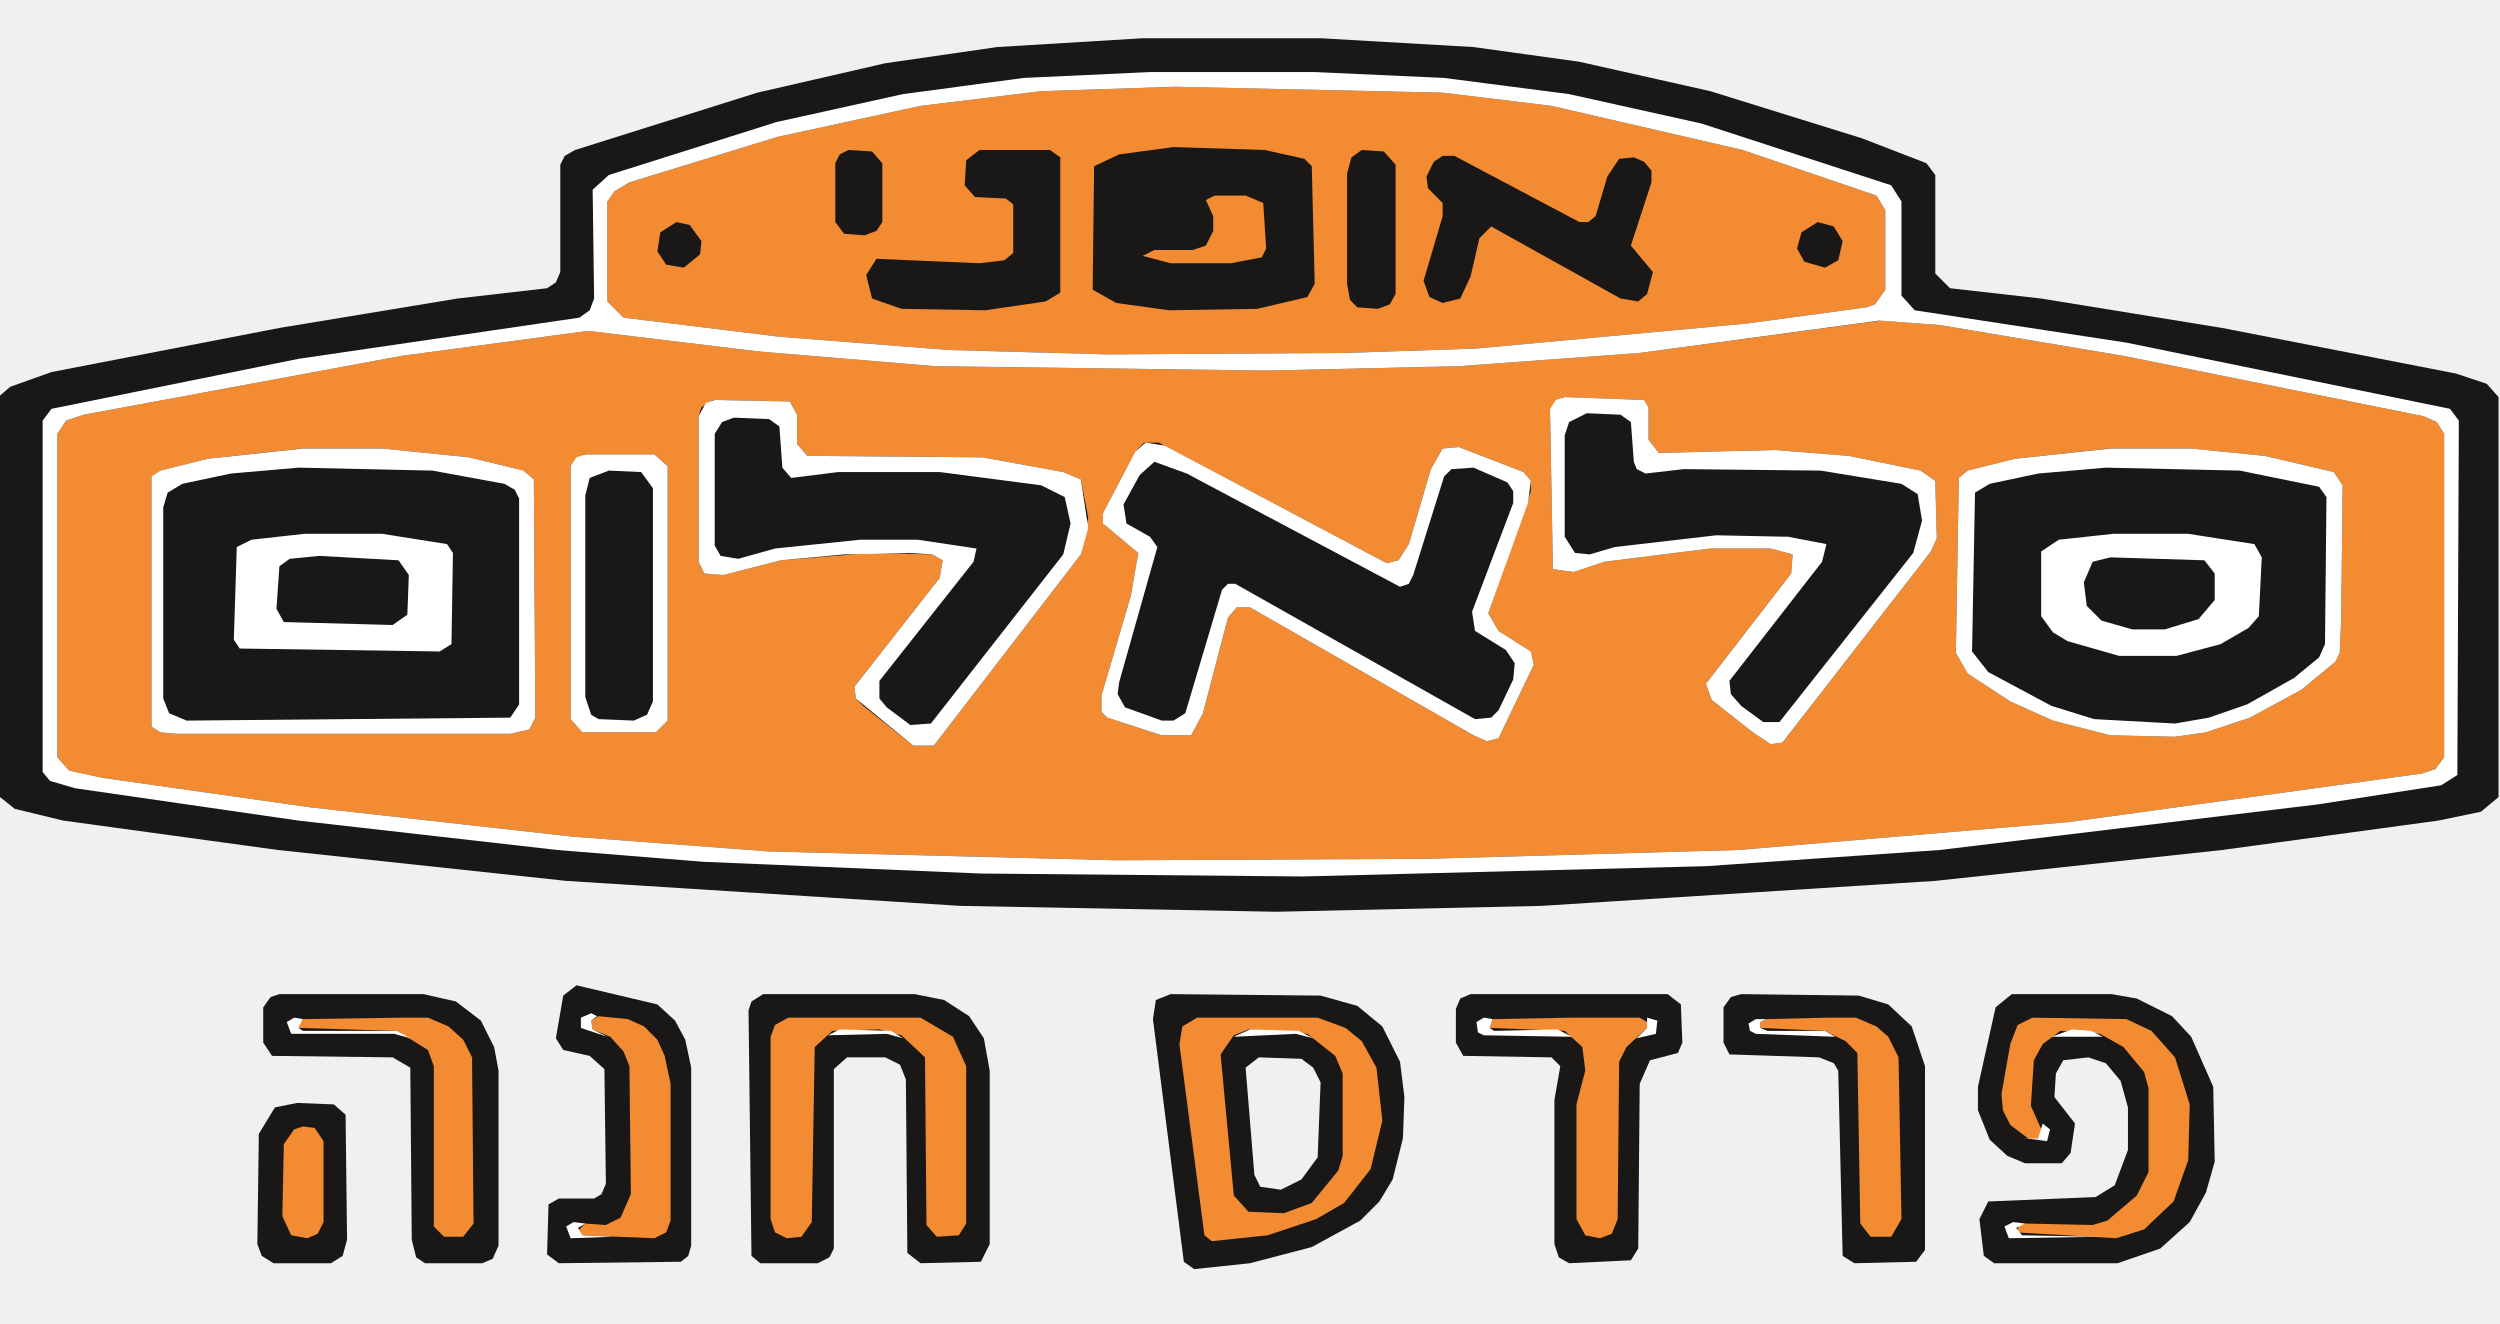
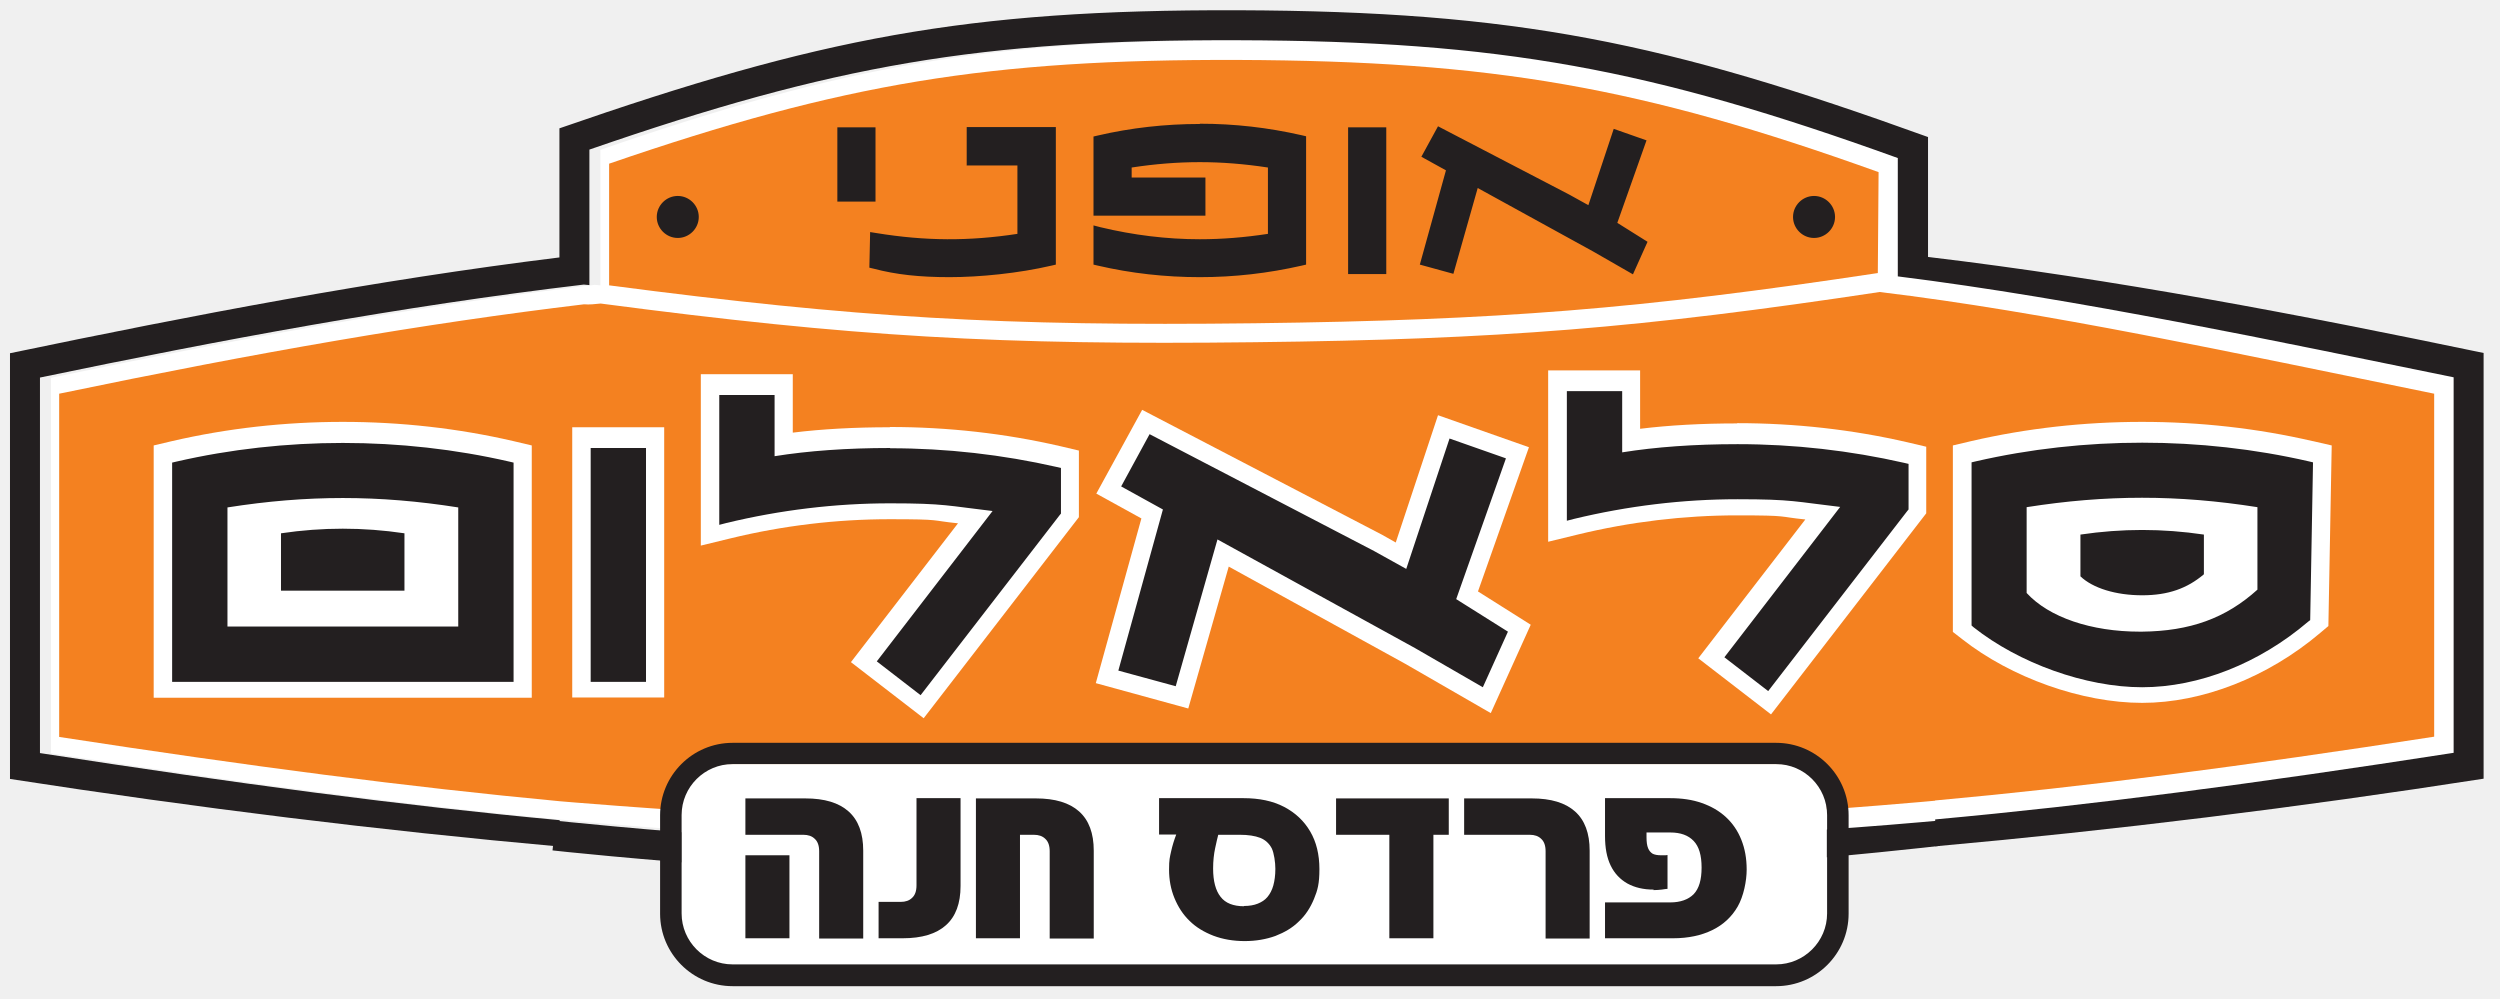
- <svg xmlns="http://www.w3.org/2000/svg" viewBox="0 0 170 90">
-   <path fill="#191817" fill-rule="evenodd" d="M77.7 2.6L67.8 3.2L60.2 4.3L51.5 6.3L39.1 10.2L38.4 10.6L38.1 11.2L38.1 18.5L37.8 19.2L37.2 19.6L31.1 20.3L19 22.3L3.5 25.3L0.7 26.3L0 26.9L0 54.2L1 55L4.3 55.8L18.9 57.8L38.5 59.9L65.3 61.6L86.8 62L104.8 61.6L131.6 59.9L151.1 57.8L165.8 55.8L168.7 55.2L169.9 54.2L169.9 27L169.1 26.1L167 25.4L151.1 22.3L138.8 20.3L132.6 19.6L131.6 18.6L131.6 11.9L131 11.1L126.6 9.4L116.3 6.2L107.4 4.2L100.2 3.2L89.8 2.6ZM39.2 67L38.3 67.7L37.8 70.6L38.3 71.4L40.1 71.8L41.1 72.7L41.2 80.5L40.9 81.2L40.4 81.5L38 81.5L37.3 81.9L37.2 85.3L38 85.9L46.3 85.8L46.8 85.4L47 84.7L47 72.6L46.6 70.7L45.9 69.4L44.7 68.3ZM19 67.6L18.4 67.8L17.9 68.5L17.9 70.9L18.5 71.8L26.7 71.9L27.9 72.6L28 84.3L28.3 85.5L28.9 85.9L32.8 85.9L33.5 85.6L33.9 84.7L33.9 72.8L33.6 71.2L32.7 69.4L31 68.1L28.8 67.6ZM51.9 67.6L51.1 68.1L50.9 68.7L51.1 85.4L51.7 85.9L55.6 85.9L56.4 85.5L56.7 84.9L56.7 72.7L57.6 71.9L60.2 71.9L61.2 72.4L61.6 73.4L61.7 85.2L62.6 85.9L66.7 85.8L67.3 84.6L67.3 72.8L66.9 70.6L65.9 69.1L64.2 68L62.2 67.6ZM79.6 67.6L78.6 68L78.4 69.3L80.5 85.8L81.2 86.3L85 85.9L89.2 84.8L92.5 83L93.8 81.7L94.7 80.2L95.4 77.4L95.5 74.6L95.2 72.2L94 69.8L92.3 68.4L89.8 67.7ZM100 67.6L99.3 67.9L99 68.6L99 70.9L99.5 71.8L105.5 71.9L106.1 72.5L105.7 74.8L105.7 84.6L106 85.5L106.7 85.9L110.9 85.7L111.4 84.9L111.5 73.7L112.2 72.1L114.1 71.6L114.4 70.9L114.3 68.3L113.4 67.6ZM118.4 67.6L117.7 67.8L117.2 68.5L117.2 70.9L117.6 71.7L123.7 71.9L124.7 72.3L125 72.8L125.3 85.4L126.1 85.9L130.3 85.8L130.9 85L130.9 72.5L130 69.8L128.4 68.3L126.4 67.7ZM136.8 67.6L135.7 68.5L134.5 73.9L134.5 75.5L135.3 77.5L136.5 78.6L137.7 79.1L140.2 79.1L140.8 78.4L141.1 76.4L139.7 74.6L139.8 73L140.3 72.1L142 71.9L143.2 72.3L144.2 73.5L144.7 75.3L144.7 78.2L143.8 80.6L142.5 81.4L135.2 81.7L134.6 82.9L134.9 85.4L135.6 85.9L144 85.9L146.9 84.9L148.9 83.1L150 81.1L150.6 79L150.5 73.9L149 70.5L147.7 69.1L145.3 67.9L143.6 67.6ZM85.6 71.9L88.5 72L89.3 72.6L89.8 73.6L89.6 78.7L88.5 80.2L87.1 80.9L85.7 80.7L85.3 79.9L84.7 72.6ZM20.2 75L18.7 75.3L17.6 77.1L17.5 84.6L17.8 85.4L18.6 85.9L22.5 85.9L23.3 85.4L23.6 84.3L23.5 75.8L22.7 75.1Z" />
-   <path fill="#f38b32" fill-rule="evenodd" d="M80 5.9L70.8 6.2L62.6 7.2L52.9 9.3L42.8 12.4L41.8 13L41.3 13.7L41.3 20.5L42.4 21.6L53 22.9L64.5 23.8L75.3 24.1L91.5 24L100.4 23.7L118.8 22L126.9 20.9L127.5 20.7L128.2 19.7L128.2 14.3L127.6 13.3L118.5 10.2L105.5 7.2L98.1 6.3ZM79.8 10L86 10.2L88.7 10.8L89.2 11.3L89.4 19.3L88.9 20.2L85.5 21L79.5 21.1L75.9 20.6L74.3 19.7L74.4 11.3L76.1 10.5ZM57.7 10.2L59.3 10.3L60 11.1L60 15.1L59.6 15.7L58.8 16L57.4 15.9L56.8 15.1L56.8 11.1L57.1 10.5ZM66.6 10.2L71.4 10.2L72.1 10.7L72.1 19.9L71.1 20.5L67 21.1L61.3 21L59.3 20.3L58.9 18.7L59.6 17.6L66.6 17.9L68.3 17.7L68.9 17.2L68.9 13.9L68.4 13.5L66.3 13.4L65.6 12.6L65.7 10.9ZM92.6 10.2L94.1 10.3L94.9 11.2L94.9 20L94.5 20.7L93.7 21L92.3 20.9L91.8 20.4L91.6 19.3L91.6 11.8L91.9 10.7ZM98.1 10.6L98.9 10.6L107.4 15.1L108 15.1L108.5 14.7L109.3 12L110.1 10.8L111.1 10.7L111.8 11L112.3 11.6L112.3 12.4L110.9 16.7L112.4 18.5L112 20L111.4 20.5L110.2 20.3L101.4 15.4L100.6 16.2L100 18.8L99.3 20.3L98.1 20.6L97.2 20.2L96.8 19.1L98.1 14.7L98.1 13.8L97.1 12.8L97 12L97.5 11ZM82.6 13.3L82 13.6L82.5 14.7L82.5 15.7L82 16.7L81.1 17L78.5 17L77.7 17.4L79.6 17.9L83.7 17.9L85.8 17.5L86.1 16.9L85.9 13.8L84.7 13.3ZM46 15.1L46.9 15.3L47.7 16.4L47.6 17.3L46.5 18.2L45.3 18L44.7 17.1L44.9 15.8ZM123.6 15.1L124.7 15.4L125.3 16.4L125 17.7L124.1 18.2L122.7 17.8L122.2 16.9L122.5 15.8ZM127.9 21.8L111.5 24L99.2 24.9L86.1 25.2L63.6 24.9L51.6 23.9L40 22.5L27.3 24.2L5.7 28.2L4.5 28.6L3.9 29.5L3.9 51.5L4.7 52.4L7 52.9L21.1 54.9L39 56.9L52.3 57.9L75.9 58.5L97.1 58.4L118.2 57.8L140.7 55.9L164.7 52.6L165.6 52.3L166.2 51.5L166.2 29.5L165.7 28.7L164.8 28.3L144.4 24.2L131.9 22.1ZM106.3 27L111.8 27.2L112.1 27.7L112.1 29.9L112.8 30.8L120.7 30.6L125.7 31L130.6 32L131.6 32.7L131.7 36.6L131.3 37.5L121.2 50.5L120.4 50.6L119.2 49.8L116.4 47.6L116 46.5L121.8 39L121.9 37.7L120.4 37.3L116.3 37.3L109.1 38.2L107 38.9L105.6 38.7L105.4 27.8ZM48.5 27.2L53.7 27.3L54.2 28.2L54.2 30.2L54.9 31L66.8 31.1L72.3 32.1L73.5 32.6L74 35.2L73.5 37.7L63.5 50.7L62.1 50.7L58.7 48L58.2 47.5L58.1 46.7L63.9 39.3L64.1 38.1L63.4 37.7L59.2 37.6L53.1 38.1L49.2 39.1L47.9 39L47.5 38.2L47.5 28.3L47.7 27.7ZM77.8 30.1L78.8 30.1L94.3 38.3L95.1 38.1L95.8 37L97.3 31.9L98.1 30.5L99.2 30.4L103.6 32.1L104.1 32.7L104.1 33.4L101.2 41.7L101.9 42.9L104.1 44.3L104.3 45.2L101.9 50.2L101.1 50.4L100.2 50L85 41.3L84.1 41.3L83.5 42L81.8 48.5L81 50L79 50L75.3 48.8L74.9 48.4L74.9 47.3L76.9 40.5L77.4 37.6L75 35.6L75 34.9L77.2 30.7ZM20.5 30.5L26 30.5L31.9 31.1L35.6 32L36.3 32.6L36.4 48.8L36 49.6L34.7 49.9L12.1 49.9L10.9 49.8L10.3 49.4L10.3 32.4L10.9 32L14.1 31.2ZM143.4 30.5L149 30.5L154 31L158.7 32.1L159.3 33L159.2 42.1L159.1 44.4L158.8 45L156.5 46.9L153 48.8L150 49.8L147.9 50.1L143.5 50L139.6 49L136.7 47.7L133.8 45.8L133 44.4L133.2 32.5L133.8 32L137 31.2ZM39.7 30.9L44.5 30.9L45.4 31.7L45.4 49L44.6 49.8L39.6 49.8L38.8 48.9L38.8 31.7ZM40.7 69.1L40.2 69.4L40.3 70L41.5 70.5L42.4 71.5L42.8 72.5L42.9 81.2L42.2 82.8L41.2 83.3L39.8 83.2L39.3 83.7L39.6 84L44.5 84.2L45.3 83.8L45.6 83L45.6 73.7L45.2 71.8L44.7 70.7L43.8 69.8L42.7 69.3ZM27.3 69.2L20.6 69.3L20.3 69.9L27 70.1L29.1 71.4L29.5 72.5L29.5 83.4L30.2 84.1L31.5 84.1L32.2 83.2L32.1 71.9L31.5 70.7L30.5 69.8L29.1 69.2ZM53.6 69.2L52.7 69.7L52.4 70.5L52.4 82.9L52.7 83.8L53.5 84.2L54.5 84.1L55.2 83.1L55.4 71.2L56.6 70.1L59.8 70L61.3 70.4L62.9 71.9L63 83.3L63.7 84.1L65.2 84L65.7 83.2L65.7 72.5L64.8 70.5L62.6 69.2ZM81.4 69.2L80.4 69.8L80.2 71L81.9 84L82.4 84.4L86.2 84L89.5 82.9L91.4 81.8L93.2 79.5L94 76.2L93.6 72.6L92.6 70.8L91.5 69.9L89.6 69.2ZM106.9 69.2L101.5 69.3L101.3 69.9L106.4 70.1L107.6 71.2L107.8 72.8L107.2 75.1L107.2 82.9L107.8 84L108.8 84.2L109.6 83.9L110 82.9L110.1 72.2L110.6 71.2L112 69.9L112 69.5L111.5 69.2ZM124.3 69.2L120.1 69.3L119.7 69.5L119.7 69.9L124.1 70.1L125.5 70.8L126.3 71.6L126.5 83.2L127.2 84.1L128.6 84.1L129.3 82.9L129.1 71.9L128.4 70.5L127.6 69.8L126.2 69.2ZM138.2 69.2L137.2 69.7L136.7 71L136.1 74.4L136.2 75.5L136.7 76.5L137.9 77.4L138.6 77.4L138.9 77L138.1 75.2L138.3 72.1L138.9 71L140.1 70.1L142.8 70.3L144.4 71.2L145.8 72.9L146.1 74L146.1 79.7L145.3 81.3L143.3 83L142.3 83.3L137.7 83.2L137.3 83.3L137.1 83.8L143.9 84.2L145.8 83.6L147.8 81.7L148.8 78.9L148.9 75.1L147.9 71.9L146.3 70.1L144.6 69.3ZM84.9 70L88.9 70.3L90.8 71.8L91.3 73L91.3 78.6L91 79.6L89.2 81.8L87.3 82.5L84.9 82.4L83.9 81.3L83 71.7L83.9 70.4ZM20.6 76.6L20 76.8L19.3 77.8L19.2 82.7L19.8 84L20.9 84.2L21.6 83.9L22 83.1L22 77.6L21.4 76.7Z" />
-   <path fill="#fff" fill-rule="evenodd" d="M78.2 4.9L69.6 5.3L61.4 6.4L52.8 8.3L41.4 11.9L40.3 12.9L40.4 20.3L40.1 21.1L39.4 21.6L20.3 24.4L3.5 27.8L2.9 28.6L2.9 52.5L3.4 53.1L5.1 53.6L20.3 55.8L37.9 57.8L47.8 58.6L66.7 59.4L88.6 59.6L116 58.9L131.9 57.8L157.6 54.7L166 53.4L167.1 52.7L167.2 28.6L166.6 27.8L144.6 23.3L130.2 21.1L129.3 20.1L129.3 13.7L128.6 12.6L115.7 8.4L106.7 6.4L98.2 5.3L89.4 4.9ZM79.9 5.9L98.1 6.3L105.5 7.2L118.5 10.2L127.6 13.3L128.2 14.3L128.2 19.7L127.5 20.7L126.9 20.9L118.8 22L100.4 23.7L91.5 24L75.3 24.1L64.5 23.8L53 22.9L42.4 21.6L41.3 20.5L41.3 13.7L41.8 13L42.8 12.4L52.9 9.3L62.6 7.2L70.8 6.2ZM127.8 21.8L131.9 22.1L144.4 24.2L164.8 28.3L165.7 28.7L166.2 29.5L166.2 51.5L165.6 52.3L164.7 52.6L140.7 55.9L118.2 57.8L97.1 58.4L75.9 58.5L52.3 57.9L39 56.9L21.1 54.9L7 52.9L4.7 52.4L3.9 51.5L3.9 29.5L4.5 28.6L5.7 28.2L27.3 24.2L40 22.5L51.6 23.9L63.6 24.9L86.1 25.2L99.2 24.9L111.5 24ZM106.4 27L105.8 27.2L105.4 27.8L105.6 38.7L107 38.9L109.1 38.2L116.3 37.3L120.4 37.3L121.9 37.7L121.8 39L116 46.5L116.4 47.6L119.2 49.8L120.4 50.6L121.2 50.5L131.3 37.5L131.7 36.6L131.6 32.7L130.6 32L125.7 31L120.7 30.6L112.8 30.8L112.1 29.9L112.1 27.7L111.8 27.2ZM48.6 27.2L48 27.4L47.5 28.3L47.5 38.2L47.9 39L49.2 39.1L53.1 38.1L57.4 37.7L61.8 37.6L63.4 37.7L64.1 38.1L63.9 39.3L58.1 46.7L58.2 47.5L62.1 50.7L63.5 50.7L73.5 37.7L74 35.9L73.5 32.6L72.3 32.1L66.8 31.1L54.9 31L54.2 30.2L54.2 28.2L53.7 27.3ZM107.9 28.1L110.2 28.2L110.9 28.7L111.1 31.4L111.3 31.9L111.9 32.2L114.5 31.9L123.8 32L129.3 32.9L130.4 33.6L130.7 35.4L130.1 37.6L121 49.1L119.9 49.1L118.4 48L117.7 47.2L117.6 46.3L123.9 38.2L124.2 37L121.6 36.5L116.7 36.4L109.8 37.2L108.1 37.7L107.1 37.6L106.4 36.5L106.4 29.6L106.7 28.7ZM49.9 28.4L52.3 28.5L53 29L53.2 31.8L53.8 32.5L57 32.1L63.9 32.1L70.8 33L72.4 33.8L72.8 35.6L72.3 37.7L63.3 49.2L61.9 49.3L60.3 48.1L59.8 47.5L59.8 46.3L66.2 38.2L66.4 37.3L62.4 36.7L58.5 36.7L52.7 37.3L50.2 38L49 37.8L48.6 37.1L48.6 29.5L49.1 28.7ZM77.9 30.1L77.2 30.7L75 34.9L75 35.6L77.4 37.6L76.9 40.5L74.9 47.3L74.9 48.4L75.3 48.8L79 50L81 50L81.8 48.5L83.5 42L84.1 41.3L85 41.3L100.2 50L101.1 50.4L101.9 50.2L104.3 45.2L104.1 44.3L101.9 42.9L101.2 41.7L103.9 34.2L104.1 32.7L103.6 32.1L99.2 30.4L98.1 30.5L97.3 31.9L95.8 37L95.1 38.1L94.3 38.3L79.2 30.3ZM20.6 30.5L14.1 31.2L10.9 32L10.3 32.4L10.3 49.4L10.9 49.8L12.1 49.9L34.7 49.9L36 49.6L36.4 48.8L36.3 32.6L35.6 32L31.9 31.1L26 30.5ZM143.5 30.5L137 31.2L133.8 32L133.2 32.5L133 44.4L133.8 45.8L136.7 47.7L139.6 49L143.5 50L147.9 50.1L150 49.8L153 48.8L156.5 46.9L158.8 45L159.1 44.4L159.2 42.1L159.3 33L158.7 32.1L154 31L149 30.5ZM39.8 30.9L39.2 31.1L38.8 31.7L38.8 48.9L39.6 49.8L44.6 49.8L45.4 49L45.4 31.7L44.5 30.9ZM78.5 31.4L80.7 32.2L95.2 39.9L95.8 39.7L96.1 39.1L98.2 32.4L98.7 31.9L100.2 31.8L102.5 32.8L102.9 33.4L102.9 34.2L100.1 41.6L100.3 42.9L102.4 44.2L103 45.1L102.9 46.2L101.9 48.3L101.4 48.8L100.3 48.9L84 39.7L83.5 39.7L83.1 40.1L80.6 48.5L79.8 49L79 49L76.5 48.1L76 47.2L76.1 46.4L78.7 37.2L78.2 36.5L76.6 35.6L76.4 34.3L77.5 32.3ZM20.3 31.8L29.4 32L34.3 32.9L35 33.3L35.3 33.9L35.3 47.9L34.7 48.8L12.7 49L11.5 48.5L11.1 47.5L11.1 34.5L11.4 33.5L12.4 32.9L15.7 32.2ZM143.2 31.8L152.3 32L157.7 33.1L158.2 33.8L158.1 43.8L157.7 44.7L156 46.1L152.8 47.9L150.2 48.8L147.9 49.2L142.4 48.9L139.5 48L135.2 45.7L134.1 44.3L134.3 33.5L135.3 32.9L138.6 32.2ZM41.4 32L43.6 32.1L44.4 33.2L44.4 47.7L44 48.6L43.1 49L40.7 48.9L40.2 48.6L39.8 47.4L39.8 33.7L40.1 32.5ZM20.7 36.3L17.1 36.7L16.1 37.2L15.9 43.5L16.3 44.1L29.9 44.3L30.7 43.8L30.8 37.6L30.4 37L26 36.3ZM143.7 36.3L140 36.7L138.8 37.5L138.8 41.9L139.6 43L140.6 43.6L144.1 44.6L148 44.6L151 43.8L152.9 42.7L153.6 41.9L153.8 37.9L153.3 37L148.8 36.3ZM21.7 37.8L27.1 38.1L27.8 39.1L27.7 41.8L26.7 42.5L19.3 42.3L18.8 41.4L19 38.5L19.7 38ZM143.5 37.9L149.9 38.1L150.6 39L150.6 40.8L149.5 42.1L147.2 42.8L145 42.8L142.9 42.2L141.9 41.2L141.7 39.6L142.3 38.2ZM40.2 68.9L39.5 69.2L39.5 69.9L41.3 70.5L40.3 70L40.2 69.4L40.6 69.1ZM20 69.2L19.5 69.5L19.8 70.3L26.8 70.3L27.9 70.6L27 70.1L20.6 70.1L20.3 69.9L20.6 69.3ZM100.9 69.2L100.4 69.5L100.5 70.2L100.9 70.4L106.9 70.5L105.9 70L101.6 70.1L101.3 69.9L101.5 69.3ZM112 69.2L112 69.9L111.3 70.6L112.6 70.3L112.7 69.4ZM119.4 69.3L118.9 69.6L119 70.1L119.4 70.3L124.8 70.5L124.1 70.1L120.2 70.1L119.7 69.9L119.7 69.5L120.1 69.3ZM57.1 70L56.3 70.4L60.3 70.3L61.4 70.6L60.6 70.1ZM85 70L83.9 70.5L88.1 70.3L89.3 70.6L88.3 70.1ZM140.9 70L139.5 70.5L143 70.5L142.2 70.1ZM138.9 76.4L138.6 77.4L137.7 77.4L139.2 77.6L139.4 76.8ZM39 83.1L38.5 83.4L38.8 84.2L41.7 84.1L39.6 84L39.3 83.5L39.8 83.2ZM136.9 83.1L136.3 83.4L136.6 84.2L142.7 84.1L137.5 84L137.1 83.5L137.7 83.2Z" />
+ <svg xmlns="http://www.w3.org/2000/svg" version="1.1" viewBox="4 172 976 390">
+   <defs>
+     <style> .cls-1 { fill: #f48120; } .cls-1, .cls-2, .cls-3 { stroke-width: 0px; } .cls-2 { fill: #231f20; } .cls-3 { fill: #fff; } </style>
+   </defs>
+   <path class="cls-2" d="M487.4,518.1c-138,0-266.4-13.9-267.7-14.1l1.3-11.6c1.3.1,129.1,14,266.5,14s271.1-15.6,272.5-15.8l1.4,11.6c-1.3.2-135.8,15.8-273.8,15.8Z" />
+   <path class="cls-3" d="M749.2,280.1c69.7,8.7,148.8,25.5,217,39.4v146.6c-175.1,27.1-273.5,35.2-450.4,36.4-193,1.3-300.8-6.8-491.9-36.4v-146.6c70.6-14.7,140.7-27.8,212.3-36.3l2.2.2v-52.9c95.3-33,152.5-43,253.2-42.7,102.6.3,160.9,11.1,257.6,46v46.2Z" />
+   <path class="cls-1" d="M759.5,484.5c59.4-5.4,120.3-13.4,194.8-24.9v-133.9c-80.4-16.4-151.7-31.9-216.5-39.7-93.4,14.1-148.2,18.5-243.9,19.6-99.8,1.2-156.7-2.1-255.4-15.1-2.2.2-4.3.5-6.5.3-62.6,7.5-127,18.7-204.9,34.9v134c74.1,11.4,135.9,19.5,195.4,25.1,0,0,134.8,11.8,272.4,11.8s264.5-12,264.5-12Z" />
+   <path class="cls-1" d="M493.9,298.2c95.3-1.2,149.9-5.5,243.2-19.6l.3-39.4c-92.7-33.3-150.8-43.4-250-43.8-97.3-.3-154.3,9.1-245.6,40.5v47.5c96.9,12.7,153.5,16,252.2,14.8Z" />
+   <path class="cls-3" d="M137.8,336.7c-22.6,0-45,2.5-66.6,7.5l-7.2,1.7v98.5h147.6v-98.5l-7.2-1.7c-21.6-5-44-7.5-66.6-7.5Z" />
+   <rect class="cls-3" x="227.4" y="338.8" width="35.9" height="105.5" />
+   <path class="cls-3" d="M906.8,344.2c-21.6-5-44-7.5-66.6-7.5s-45,2.5-66.6,7.5l-7.2,1.7v72.8l3.6,2.8c19.2,15.1,46.8,24.9,70.3,24.9s49.1-10,69.5-27.3l3.2-2.7,1.3-70.5-7.4-1.7Z" />
+   <path class="cls-3" d="M682.2,337.3c-13.7,0-26.5.7-37.9,2.1v-22.8h-35.9v66.9l11.5-2.8c20.6-5,41.5-7.5,62.3-7.5s15.6.5,26.6,1.6l-41.8,54.2,28.4,21.9,60.6-78.5v-26l-7.2-1.7c-21.6-5-44-7.5-66.6-7.5Z" />
+   <path class="cls-3" d="M351.4,338.8c-13.8,0-26.5.7-37.9,2.1v-22.8h-35.9v66.9l11.5-2.8c20.5-5,41.5-7.5,62.3-7.5s15.6.5,26.6,1.6l-41.8,54.2,28.4,21.9,60.6-78.5v-26l-7.2-1.7c-21.6-5-44-7.5-66.6-7.5Z" />
+   <polygon class="cls-3" points="600.9 346.6 565.4 334.1 548.9 383.8 543.8 380.9 449.9 332 432 364.7 449.6 374.4 431.8 438.7 467.9 448.6 483.7 393.2 552.7 431.2 586 450.4 601.6 415.9 581 402.9 600.9 346.6" />
+   <path class="cls-2" d="M756.7,272.4v-46.9c-102.7-37.1-160.5-49.1-269.3-49.5-106.8-.3-163.6,10.9-265,46.1v50.4c-72.2,8.9-143.4,22.6-214.5,37.4v166.2c73,11.3,144.3,20.1,214.6,26.4v-10.3c-61.4-5.7-125.3-14.2-202.9-26.2v-146.6c70.6-14.7,140.7-27.8,212.3-36.3l2.2.2v-52.9c95.3-33,152.5-43,253.2-42.7,102.6.3,160.9,11.1,257.6,46v46.2c69.7,8.7,148.8,25.5,217,39.4v146.6c-78.1,12.1-141,20.4-202.4,26v10.5c70.2-6.3,141.4-15.1,214.1-26.4v-166.2c-72-15-144-28.8-217-37.5ZM260.4,256.7c0,4.5,3.7,8.2,8.2,8.2s8.2-3.7,8.2-8.2-3.7-8.2-8.2-8.2-8.2,3.7-8.2,8.2M704,256.7c0,4.5,3.7,8.2,8.2,8.2s8.2-3.7,8.2-8.2-3.7-8.2-8.2-8.2-8.2,3.7-8.2,8.2M472.4,220.4c-13.5,0-26.9,1.5-39.8,4.5l-1.7.4v30.9h43.7v-14.9h-28.8v-3.9c9.1-1.4,18-2.1,26.6-2.1s17.4.7,26.6,2.1v25.9c-9.2,1.4-17.9,2.1-26.6,2.1-12.9,0-25.9-1.6-38.8-4.7l-2.7-.7v15.3l1.7.4c12.9,3,26.3,4.5,39.8,4.5s26.6-1.5,39.8-4.5l1.7-.4v-50.1l-1.7-.4c-13.2-3-26.2-4.5-39.8-4.5ZM530.3,279h14.9v-57.3h-14.9v57.3ZM381.3,236.6h19.9v26.7c-19,2.9-35.9,2.8-55-.3l-2.5-.4-.3,13.9,1.7.4c8.7,2.3,17.8,3.3,29.6,3.3s26.9-1.5,39.8-4.5l1.7-.4v-53.7h-34.8v14.9ZM345.8,221.7h-14.9v29h14.9v-29ZM635.4,259l11.4-32.2-12.8-4.5-9.9,29.8-7.4-4.1-51.3-26.7-6.5,11.9,9.6,5.3-10.2,36.8,13.1,3.6,9.5-33.5,45.1,24.8,15.5,8.9,5.7-12.7-11.8-7.4ZM202.8,352.2l1.7.4v85.6H71.2v-85.6l1.7-.4c42.2-9.7,87.7-9.7,129.9,0ZM182.9,416.6v-46.5c-31.1-4.9-59-4.9-90.1,0v46.5h90.1ZM234.6,438.2h21.6v-91.3h-21.6v91.3ZM907,352.6l-1.1,61.5-.8.6c-19.1,16.3-42.7,25.6-64.8,25.6s-48.1-9.4-65.8-23.4l-.8-.7v-63.7l1.7-.4c42.2-9.7,87.7-9.7,129.9,0l1.7.4ZM795.2,370.1v33.4c8.7,9.5,25.2,15.1,44.2,15.1h.8c18.8-.2,32.7-5.2,45.1-16.4v-32.2c-31.1-4.9-59-4.9-90.1,0ZM682.3,345.4c-16.8,0-31.9,1.1-45,3.2v-23.9h-21.6v50.6l2.7-.7c21.1-5.1,42.6-7.7,64-7.7s22.8,1,40,3l-45.2,58.7,17.1,13.2,54.3-70.3.5-.6v-17.8l-1.7-.4c-21.1-4.8-42.9-7.3-65-7.3ZM351.5,346.9c-16.8,0-32,1.1-45.1,3.2v-23.9h-21.6v50.7l2.7-.7c21.1-5.1,42.6-7.7,64-7.7s22.8,1,40,3l-45.2,58.7,17.1,13.2,54.3-70.3.5-.6v-17.8l-1.7-.4c-21.1-4.8-42.9-7.3-65-7.3ZM864.4,396.1v-15.4c-8.1-1.2-16.1-1.8-24.1-1.8s-16,.6-24.1,1.8v16.3c4.8,4.6,13.8,7.4,24.1,7.4,10.2,0,17.6-2.7,24.1-8.2ZM113.7,380.2v22.4h48.2v-22.4c-8.1-1.2-16.1-1.8-24.1-1.8s-16,.6-24.1,1.8ZM591.8,350.9l-21.9-7.7-16.9,50.9-12.6-7-87.6-45.6-11.1,20.4,16.3,9-17.4,62.9,22.4,6.1,16.3-57.3,77.1,42.4,26.5,15.3,9.8-21.7-20.2-12.7,19.4-54.9Z" />
+   <g>
+     <rect class="cls-3" x="270.0" y="470.3" width="447.2" height="78.3" rx="12" ry="12" />
+     <path class="cls-2" d="M697.4,470.3c11,0,19.9,9,19.9,19.9v38.4c0,11-9,19.9-19.9,19.9h-407.4c-11,0-19.9-9-19.9-19.9v-38.4c0-11,9-19.9,19.9-19.9h407.4M697.4,462h-407.4c-15.6,0-28.3,12.7-28.3,28.3v38.4c0,15.6,12.7,28.3,28.3,28.3h407.4c15.6,0,28.3-12.7,28.3-28.3v-38.4c0-15.6-12.7-28.3-28.3-28.3h0Z" />
+   </g>
+   <g>
+     <path class="cls-2" d="M323.8,538.3v-34c0-2.2-.6-3.8-1.7-4.8-1.1-1.1-2.6-1.6-4.5-1.6h-22.6v-14.2h23.4c7.5,0,13.1,1.7,16.9,5.1,3.8,3.4,5.7,8.5,5.7,15.3v34.3h-17.2ZM295.0,505.9h17.2V538.3h-17.2Z" />
+     <path class="cls-2" transform="matrix(1 0 0 -1 0 1022.0)" d="M361.8,538.3v-34c0-2.2-.6-3.8-1.7-4.8-1.1-1.1-2.6-1.6-4.5-1.6h-8.6v-14.2h9.4c7.5,0,13.1,1.7,16.9,5.1,3.8,3.4,5.7,8.5,5.7,15.3v34.3h-17.2Z" />
+     <path class="cls-2" d="M413.8,538.3v-34c0-2.2-.6-3.8-1.7-4.8-1.1-1.1-2.6-1.6-4.5-1.6h-5.4V538.3h-17.2V483.7h23.4c7.5,0,13.1,1.7,16.9,5.1,3.8,3.4,5.7,8.5,5.7,15.3v34.3h-17.2Z" />
+     <path class="cls-2" transform="translate(21.4 0)" d="M468.6,539.4c-4.5,0-8.6-.7-12.3-2.1-3.6-1.4-6.8-3.3-9.3-5.8-2.6-2.5-4.5-5.5-5.9-8.9-1.4-3.4-2.1-7.1-2.1-11.1s.3-4.8.8-7.1c.5-2.3,1.2-4.5,2-6.6h-6.7v-14.2h32.9c6.2,0,11.5,1.1,15.9,3.4,4.4,2.3,7.8,5.5,10.2,9.6,2.4,4.1,3.6,9,3.6,14.7s-.7,8.2-2.1,11.6c-1.4,3.4-3.3,6.4-5.9,8.8-2.5,2.5-5.6,4.3-9.2,5.7-3.6,1.3-7.6,2-12,2ZM468.2,525.7c2.1,0,3.9-.3,5.4-.9,1.5-.6,2.8-1.4,3.8-2.6,1-1.2,1.8-2.7,2.3-4.5.5-1.8.8-4,.8-6.5s-.5-6.1-1.4-8c-1-1.9-2.5-3.3-4.5-4.1-2.1-.8-4.7-1.2-8-1.2h-8.4c-.3,1.1-.7,2.9-1.2,5.2-.5,2.3-.8,5-.8,8,0,4.9,1,8.6,2.9,11,1.9,2.5,5,3.7,9.2,3.7Z" />
+     <path class="cls-2" d="M525.6,483.7H569.6V497.9H563.6V538.3H546.4V497.9H525.6Z" />
+     <path class="cls-2" d="M607.4,538.3v-34c0-2.2-.6-3.8-1.7-4.8-1.1-1.1-2.6-1.6-4.5-1.6h-25.6v-14.2h26.4c7.5,0,13.1,1.7,16.9,5.1,3.8,3.4,5.7,8.5,5.7,15.3v34.3h-17.2Z" />
+     <path class="cls-2" transform="translate(61.2 0)" d="M569.4,538.3v-14h25.5c3.9,0,7-1.1,9.1-3.2,2.1-2.2,3.1-5.6,3.1-10.4s-1-8.2-3.1-10.4c-2.1-2.2-5.1-3.3-9.1-3.3h-17.2v-13.4h17c4.7,0,8.8.6,12.5,1.9s6.8,3.1,9.4,5.5c2.6,2.4,4.6,5.3,6,8.8s2.1,7.3,2.1,11.7-1.2,10.4-3.5,14.4c-2.3,4-5.6,7.1-9.9,9.2-4.3,2.1-9.4,3.2-15.3,3.2h-26.6ZM588.4,519.3c-4,0-7.4-.8-10.3-2.4-2.8-1.6-5-3.9-6.5-7-1.5-3.1-2.2-6.9-2.2-11.5v-14.8h16.2v15.3c0,1.8.2,3.2.6,4.2.4,1,1,1.7,1.8,2.2.8.4,1.9.6,3.3.6s1,0,1.3,0c.3,0,.7,0,1.2-.1v13.2c-.6,0-1.4.2-2.3.3-.9.1-2,.2-3.2.2Z" />
+   </g>
</svg>
